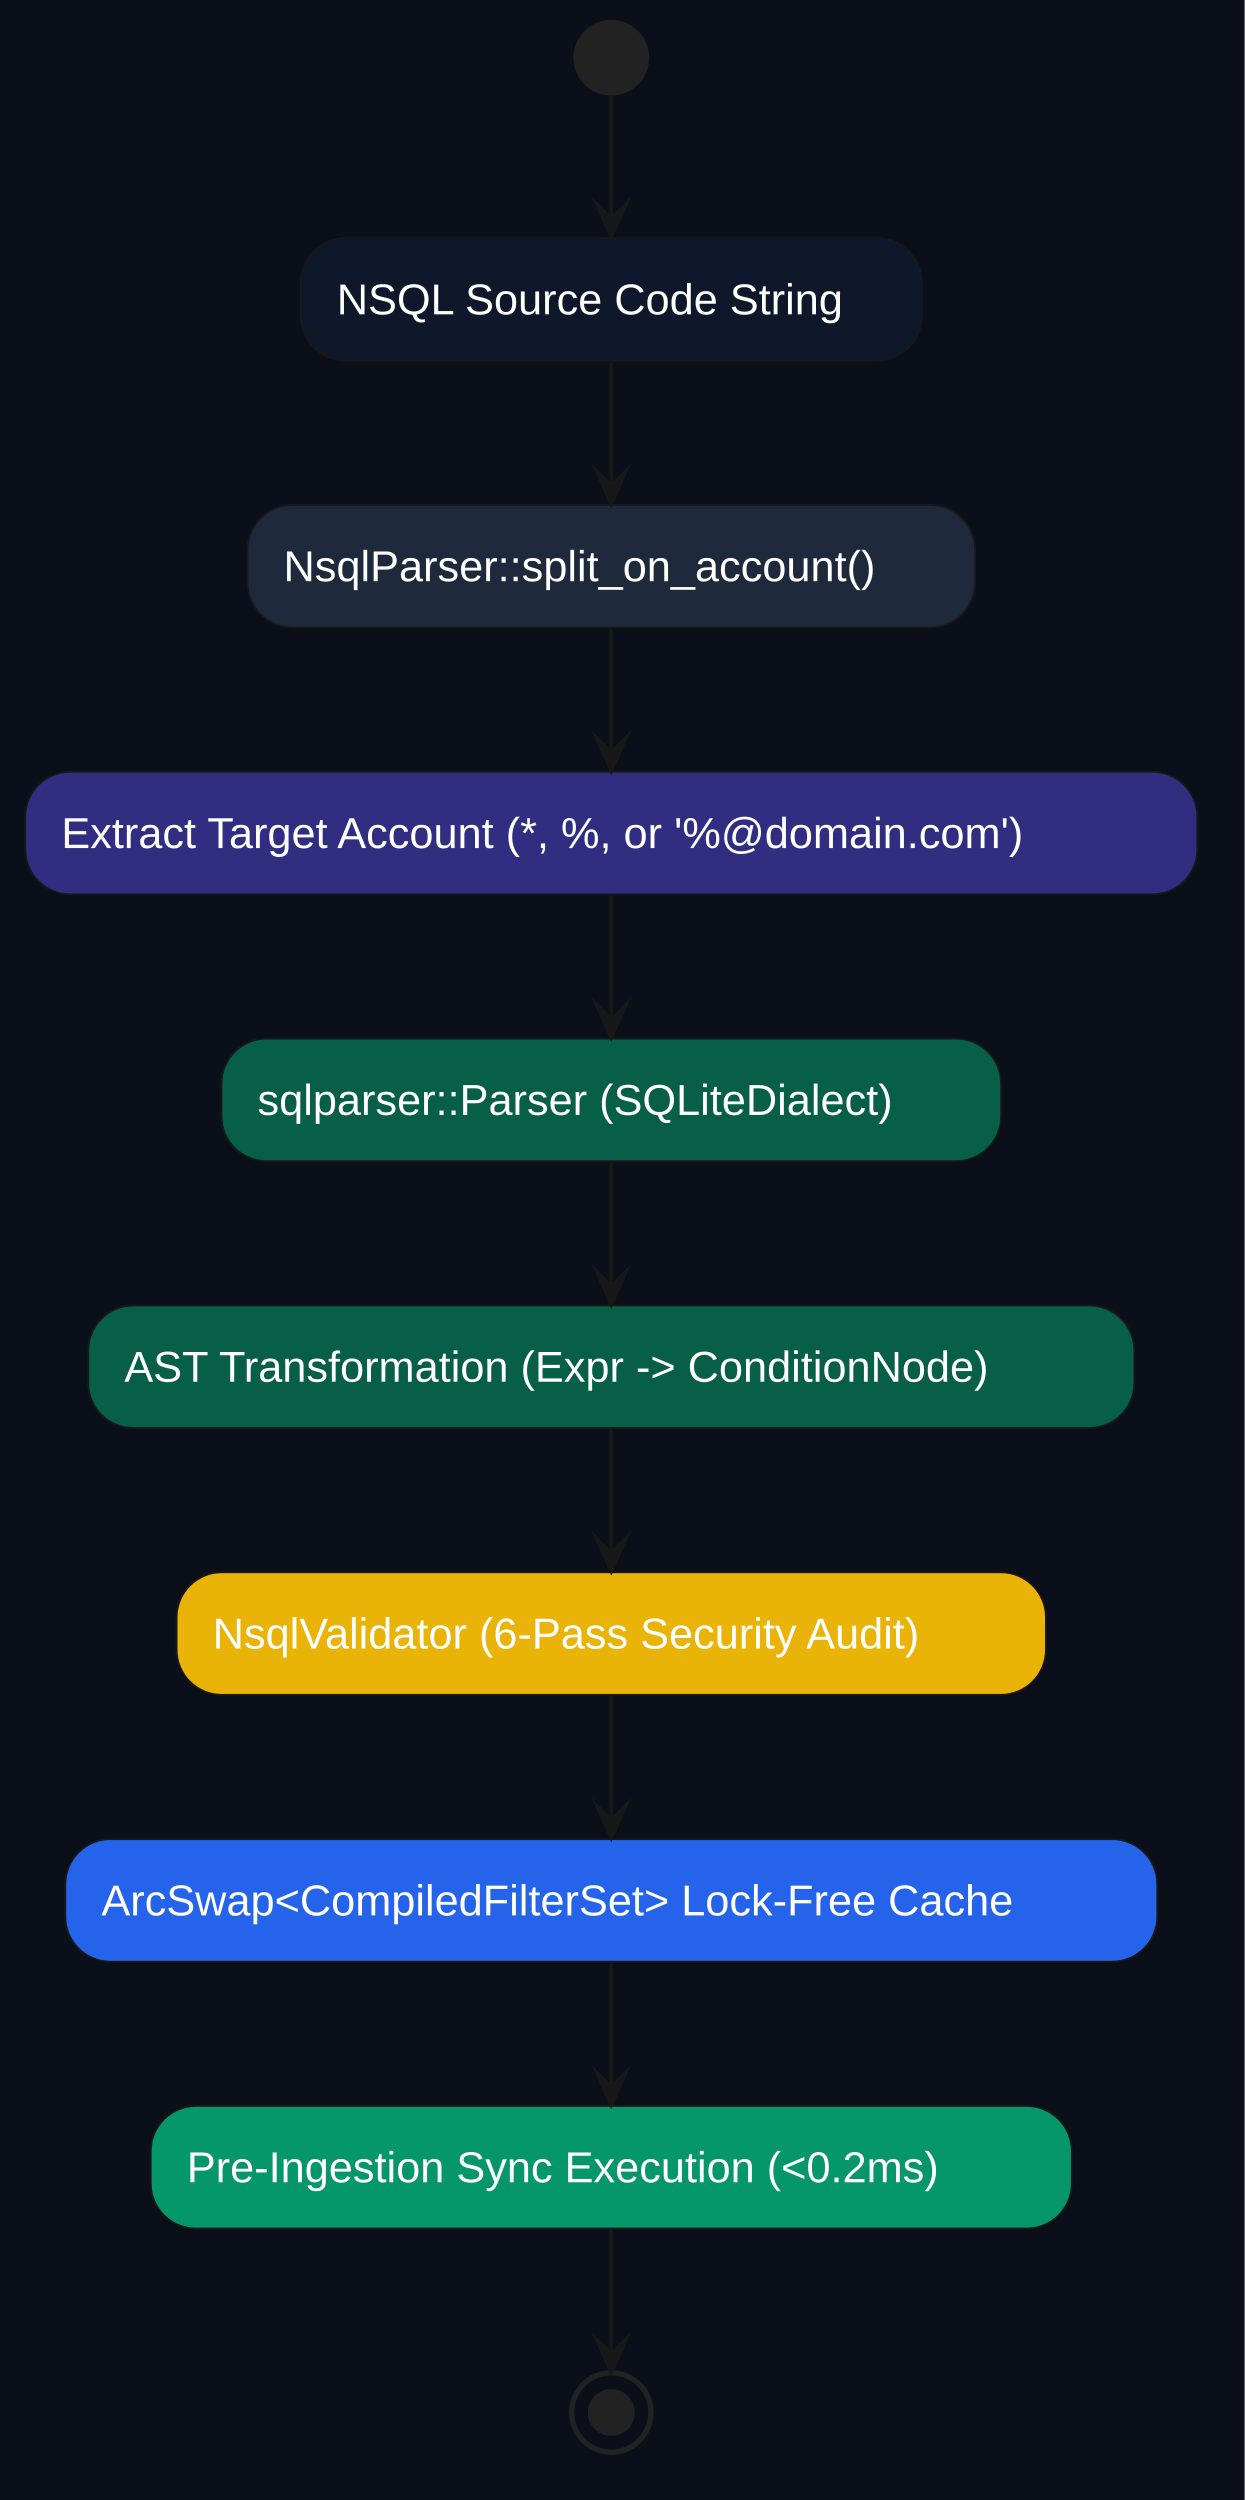
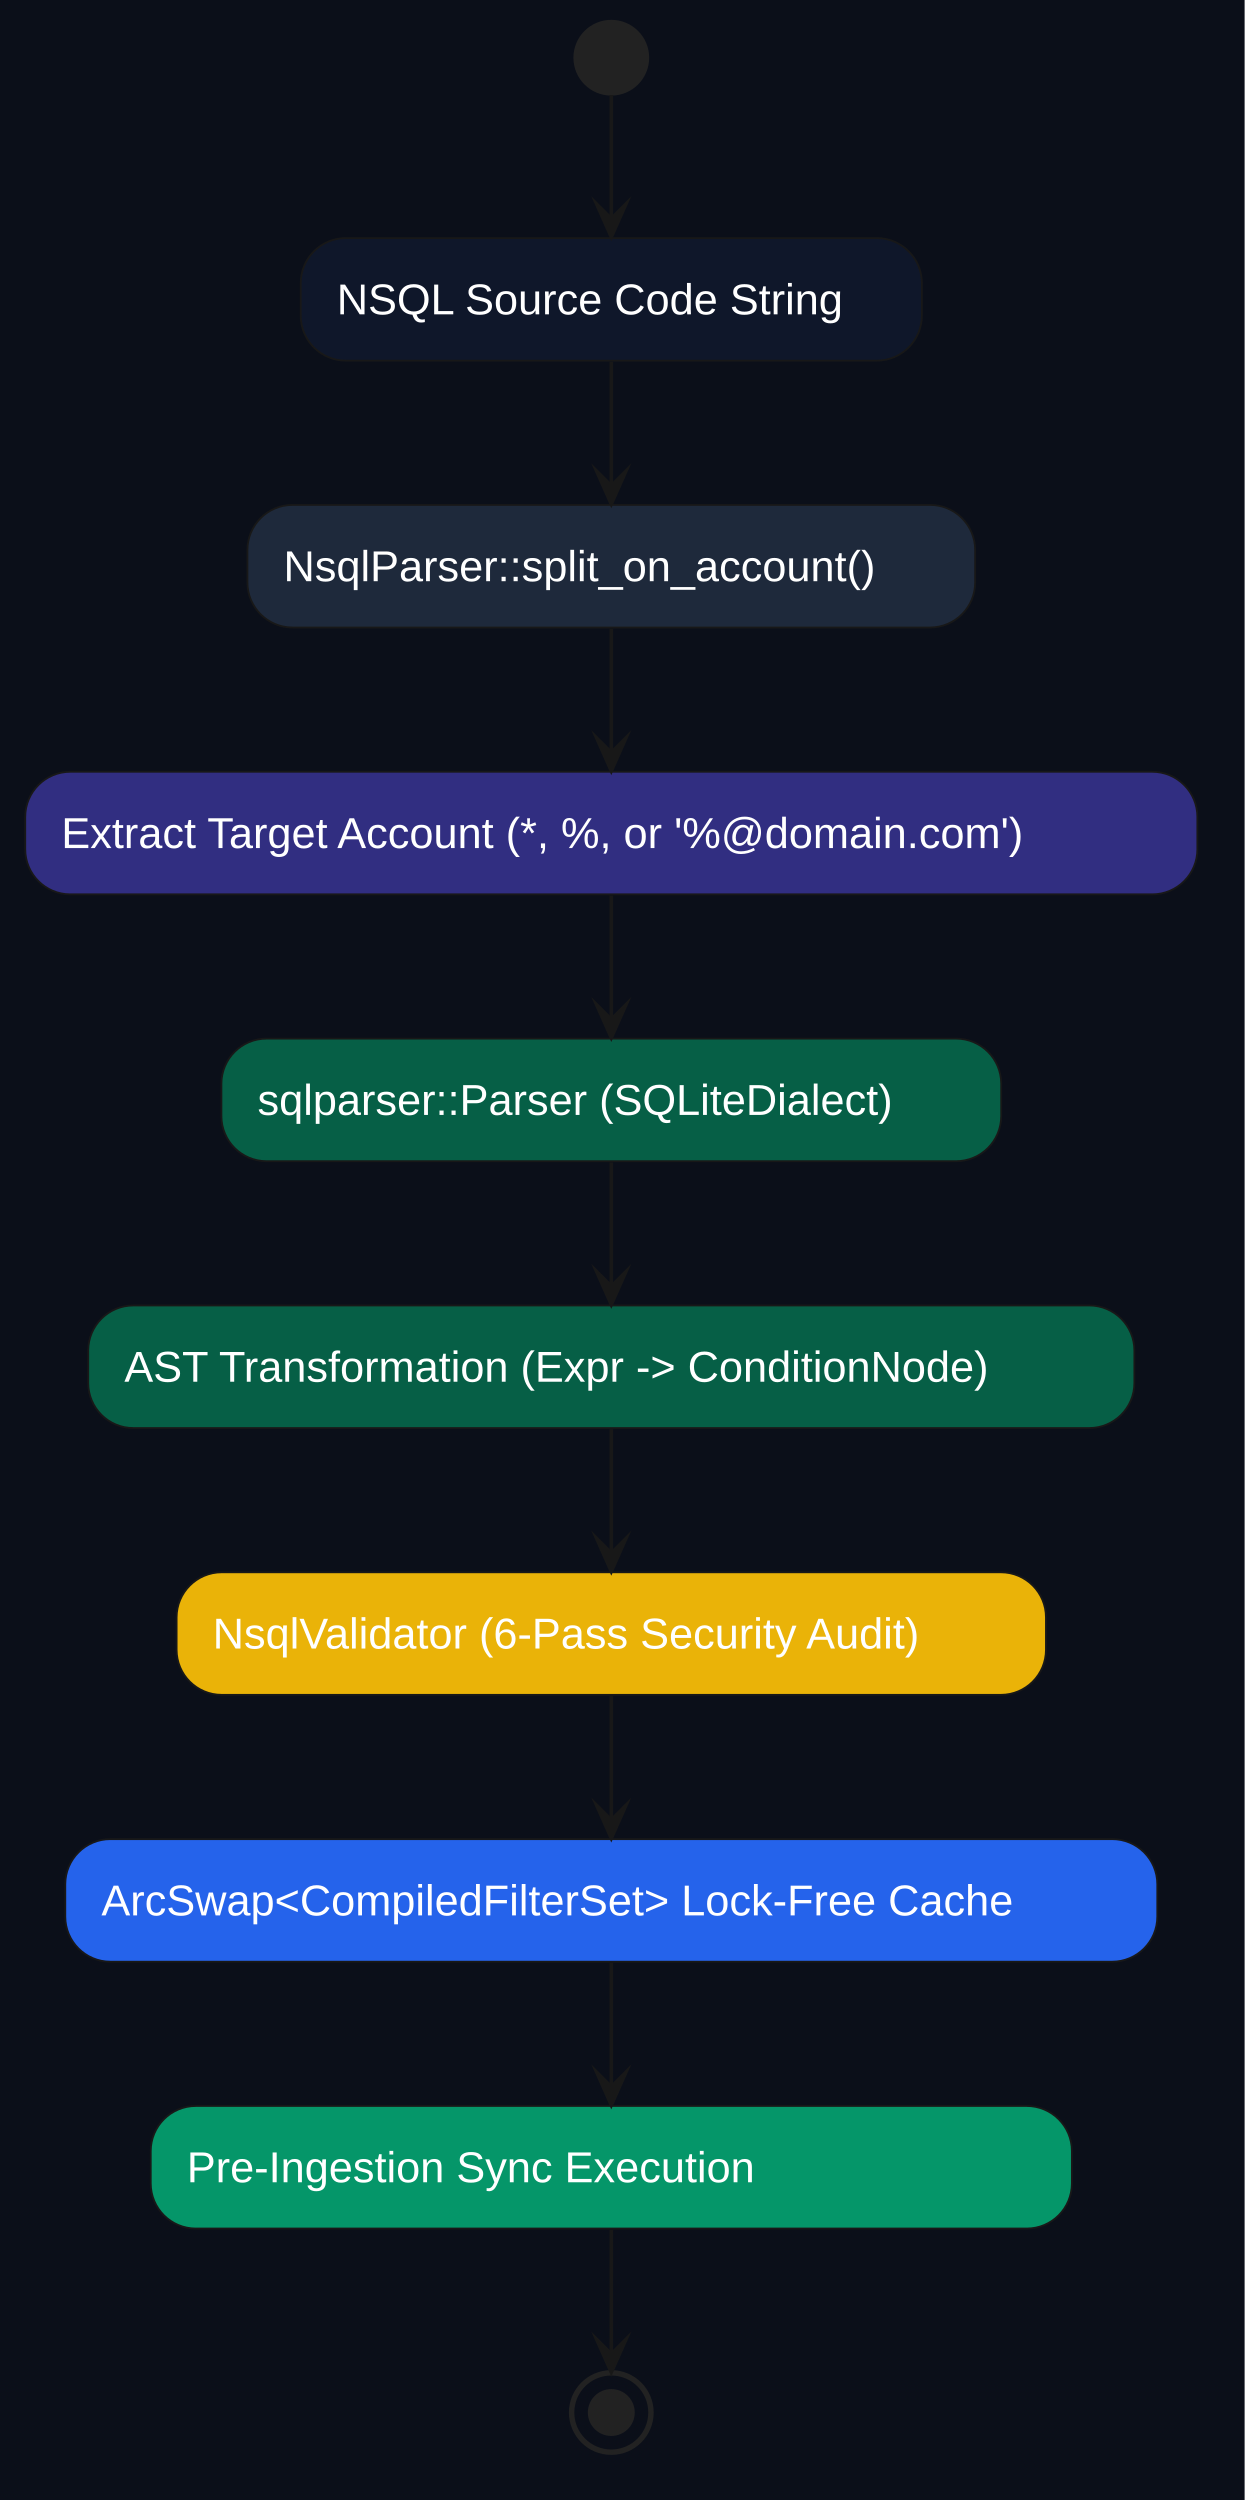
<svg xmlns="http://www.w3.org/2000/svg" version="1.1" data-diagram-type="ACTIVITY" style="width:345px;height:693px;background:#0B0F19;" width="345px" height="693px" viewBox="0 0 345 693" zoomAndPan="magnify" preserveAspectRatio="none" contentStyleType="text/css">
  <defs />
  <g font-family="sans-serif" lengthAdjust="spacing">
    <rect x="0" y="0" width="345" height="693" fill="#0B0F19" style="stroke:none;" />
    <g class="start_entity" data-qualified-name="start" id="ent0001" data-source-line="5">
      <ellipse cx="169.45" cy="16" rx="10" ry="10" fill="#222" style="stroke:#222;stroke-width:1;" />
    </g>
    <rect x="83.36" y="66" width="172.18" height="33.969" fill="#0F172A" style="stroke:#181818;stroke-width:0.5;" rx="12.5" ry="12.5" />
    <text x="93.36" y="87.139" fill="#FFF" font-size="12" textLength="152.18" font-family="'Arial'">NSQL Source Code String</text>
    <rect x="68.59" y="139.97" width="201.717" height="33.969" fill="#1E293B" style="stroke:#181818;stroke-width:0.5;" rx="12.5" ry="12.5" />
    <text x="78.59" y="161.109" fill="#FFF" font-size="12" textLength="181.717" font-family="'Arial'">NsqlParser::split_on_account()</text>
    <rect x="7" y="213.94" width="324.904" height="33.969" fill="#312E81" style="stroke:#181818;stroke-width:0.5;" rx="12.5" ry="12.5" />
    <text x="17" y="235.079" fill="#FFF" font-size="12" textLength="304.904" font-family="'Arial'">Extract Target Account (*, %, or '%@domain.com')</text>
    <rect x="61.38" y="287.91" width="216.148" height="33.969" fill="#065F46" style="stroke:#181818;stroke-width:0.5;" rx="12.5" ry="12.5" />
    <text x="71.38" y="309.049" fill="#FFF" font-size="12" textLength="196.148" font-family="'Arial'">sqlparser::Parser (SQLiteDialect)</text>
    <rect x="24.46" y="361.88" width="289.982" height="33.969" fill="#065F46" style="stroke:#181818;stroke-width:0.5;" rx="12.5" ry="12.5" />
    <text x="34.46" y="383.019" fill="#FFF" font-size="12" textLength="269.982" font-family="'Arial'">AST Transformation (Expr -&gt; ConditionNode)</text>
    <rect x="48.96" y="435.84" width="240.975" height="33.969" fill="#EAB308" style="stroke:#181818;stroke-width:0.5;" rx="12.5" ry="12.5" />
    <text x="58.96" y="456.979" fill="#FFF" font-size="12" textLength="220.975" font-family="'Arial'">NsqlValidator (6-Pass Security Audit)</text>
    <rect x="18.1" y="509.81" width="302.697" height="33.969" fill="#2563EB" style="stroke:#181818;stroke-width:0.5;" rx="12.5" ry="12.5" />
    <text x="28.1" y="530.949" fill="#FFF" font-size="12" textLength="282.697" font-family="'Arial'">ArcSwap&lt;CompiledFilterSet&gt; Lock-Free Cache</text>
    <rect x="41.79" y="583.78" width="255.33" height="33.969" fill="#059669" style="stroke:#181818;stroke-width:0.5;" rx="12.5" ry="12.5" />
-     <text x="51.79" y="604.919" fill="#FFF" font-size="12" textLength="235.33" font-family="'Arial'">Pre-Ingestion Sync Execution (&lt;0.2ms)</text>
+     <text x="51.79" y="604.919" fill="#FFF" font-size="12" textLength="235.33" font-family="'Arial'">Pre-Ingestion Sync Execution</text>
    <g class="end_entity" data-qualified-name="end" id="ent0018" data-source-line="13">
      <ellipse cx="169.45" cy="668.75" rx="11" ry="11" fill="none" style="stroke:#222;stroke-width:1.5;" />
      <ellipse cx="169.45" cy="668.75" rx="6" ry="6" fill="#222" style="stroke:#222;stroke-width:1;" />
    </g>
    <g class="link" data-entity-1="ent0001" data-entity-2="ent0002" id="lnk3" data-source-line="5" data-link-type="dependency">
      <path d="M169.45,26.31 C169.45,36.56 169.45,48.23 169.45,60.66" style="stroke:#181818;stroke-width:1;" fill="none" id="start-to-NSQL Source Code String" />
      <polygon points="169.45,65.66,173.45,56.66,169.45,60.66,165.45,56.66,169.45,65.66" fill="#181818" style="stroke:#181818;stroke-width:1;stroke-linejoin:miter;stroke-miterlimit:10;" />
    </g>
    <g class="link" data-entity-1="ent0002" data-entity-2="ent0004" id="lnk5" data-source-line="6" data-link-type="dependency">
      <path d="M169.45,100.32 C169.45,112.09 169.45,122.92 169.45,134.69" style="stroke:#181818;stroke-width:1;" fill="none" id="NSQL Source Code String-to-NsqlParser::split_on_account()" />
      <polygon points="169.45,139.69,173.45,130.69,169.45,134.69,165.45,130.69,169.45,139.69" fill="#181818" style="stroke:#181818;stroke-width:1;stroke-linejoin:miter;stroke-miterlimit:10;" />
    </g>
    <g class="link" data-entity-1="ent0004" data-entity-2="ent0006" id="lnk7" data-source-line="7" data-link-type="dependency">
      <path d="M169.45,174.28 C169.45,186.06 169.45,196.89 169.45,208.66" style="stroke:#181818;stroke-width:1;" fill="none" id="NsqlParser::split_on_account()-to-Extract Target Account (*, %, or '%@domain.com')" />
      <polygon points="169.45,213.66,173.45,204.66,169.45,208.66,165.45,204.66,169.45,213.66" fill="#181818" style="stroke:#181818;stroke-width:1;stroke-linejoin:miter;stroke-miterlimit:10;" />
    </g>
    <g class="link" data-entity-1="ent0006" data-entity-2="ent0008" id="lnk9" data-source-line="8" data-link-type="dependency">
      <path d="M169.45,248.25 C169.45,260.03 169.45,270.86 169.45,282.62" style="stroke:#181818;stroke-width:1;" fill="none" id="Extract Target Account (*, %, or '%@domain.com')-to-sqlparser::Parser (SQLiteDialect)" />
      <polygon points="169.45,287.62,173.45,278.62,169.45,282.62,165.45,278.62,169.45,287.62" fill="#181818" style="stroke:#181818;stroke-width:1;stroke-linejoin:miter;stroke-miterlimit:10;" />
    </g>
    <g class="link" data-entity-1="ent0008" data-entity-2="ent0010" id="lnk11" data-source-line="9" data-link-type="dependency">
      <path d="M169.45,322.22 C169.45,334 169.45,344.83 169.45,356.59" style="stroke:#181818;stroke-width:1;" fill="none" id="sqlparser::Parser (SQLiteDialect)-to-AST Transformation (Expr -&gt; ConditionNode)" />
      <polygon points="169.45,361.59,173.45,352.59,169.45,356.59,165.45,352.59,169.45,361.59" fill="#181818" style="stroke:#181818;stroke-width:1;stroke-linejoin:miter;stroke-miterlimit:10;" />
    </g>
    <g class="link" data-entity-1="ent0010" data-entity-2="ent0012" id="lnk13" data-source-line="10" data-link-type="dependency">
      <path d="M169.45,396.19 C169.45,407.97 169.45,418.8 169.45,430.56" style="stroke:#181818;stroke-width:1;" fill="none" id="AST Transformation (Expr -&gt; ConditionNode)-to-NsqlValidator (6-Pass Security Audit)" />
      <polygon points="169.45,435.56,173.45,426.56,169.45,430.56,165.45,426.56,169.45,435.56" fill="#181818" style="stroke:#181818;stroke-width:1;stroke-linejoin:miter;stroke-miterlimit:10;" />
    </g>
    <g class="link" data-entity-1="ent0012" data-entity-2="ent0014" id="lnk15" data-source-line="11" data-link-type="dependency">
      <path d="M169.45,470.16 C169.45,481.94 169.45,492.77 169.45,504.53" style="stroke:#181818;stroke-width:1;" fill="none" id="NsqlValidator (6-Pass Security Audit)-to-ArcSwap&lt;CompiledFilterSet&gt; Lock-Free Cache" />
      <polygon points="169.45,509.53,173.45,500.53,169.45,504.53,165.45,500.53,169.45,509.53" fill="#181818" style="stroke:#181818;stroke-width:1;stroke-linejoin:miter;stroke-miterlimit:10;" />
    </g>
    <g class="link" data-entity-1="ent0014" data-entity-2="ent0016" id="lnk17" data-source-line="12" data-link-type="dependency">
-       <path d="M169.45,544.13 C169.45,555.91 169.45,566.74 169.45,578.5" style="stroke:#181818;stroke-width:1;" fill="none" id="ArcSwap&lt;CompiledFilterSet&gt; Lock-Free Cache-to-Pre-Ingestion Sync Execution (&lt;0.2ms)" />
+       <path d="M169.45,544.13 C169.45,555.91 169.45,566.74 169.45,578.5" style="stroke:#181818;stroke-width:1;" fill="none" id="ArcSwap&lt;CompiledFilterSet&gt; Lock-Free Cache-to-Pre-Ingestion Sync Execution" />
      <polygon points="169.45,583.5,173.45,574.5,169.45,578.5,165.45,574.5,169.45,583.5" fill="#181818" style="stroke:#181818;stroke-width:1;stroke-linejoin:miter;stroke-miterlimit:10;" />
    </g>
    <g class="link" data-entity-1="ent0016" data-entity-2="ent0018" id="lnk19" data-source-line="13" data-link-type="dependency">
-       <path d="M169.45,618.08 C169.45,630.44 169.45,642.05 169.45,652.58" style="stroke:#181818;stroke-width:1;" fill="none" id="Pre-Ingestion Sync Execution (&lt;0.2ms)-to-end" />
+       <path d="M169.45,618.08 C169.45,630.44 169.45,642.05 169.45,652.58" style="stroke:#181818;stroke-width:1;" fill="none" id="Pre-Ingestion Sync Execution-to-end" />
      <polygon points="169.45,657.58,173.45,648.58,169.45,652.58,165.45,648.58,169.45,657.58" fill="#181818" style="stroke:#181818;stroke-width:1;stroke-linejoin:miter;stroke-miterlimit:10;" />
    </g>
  </g>
</svg>
